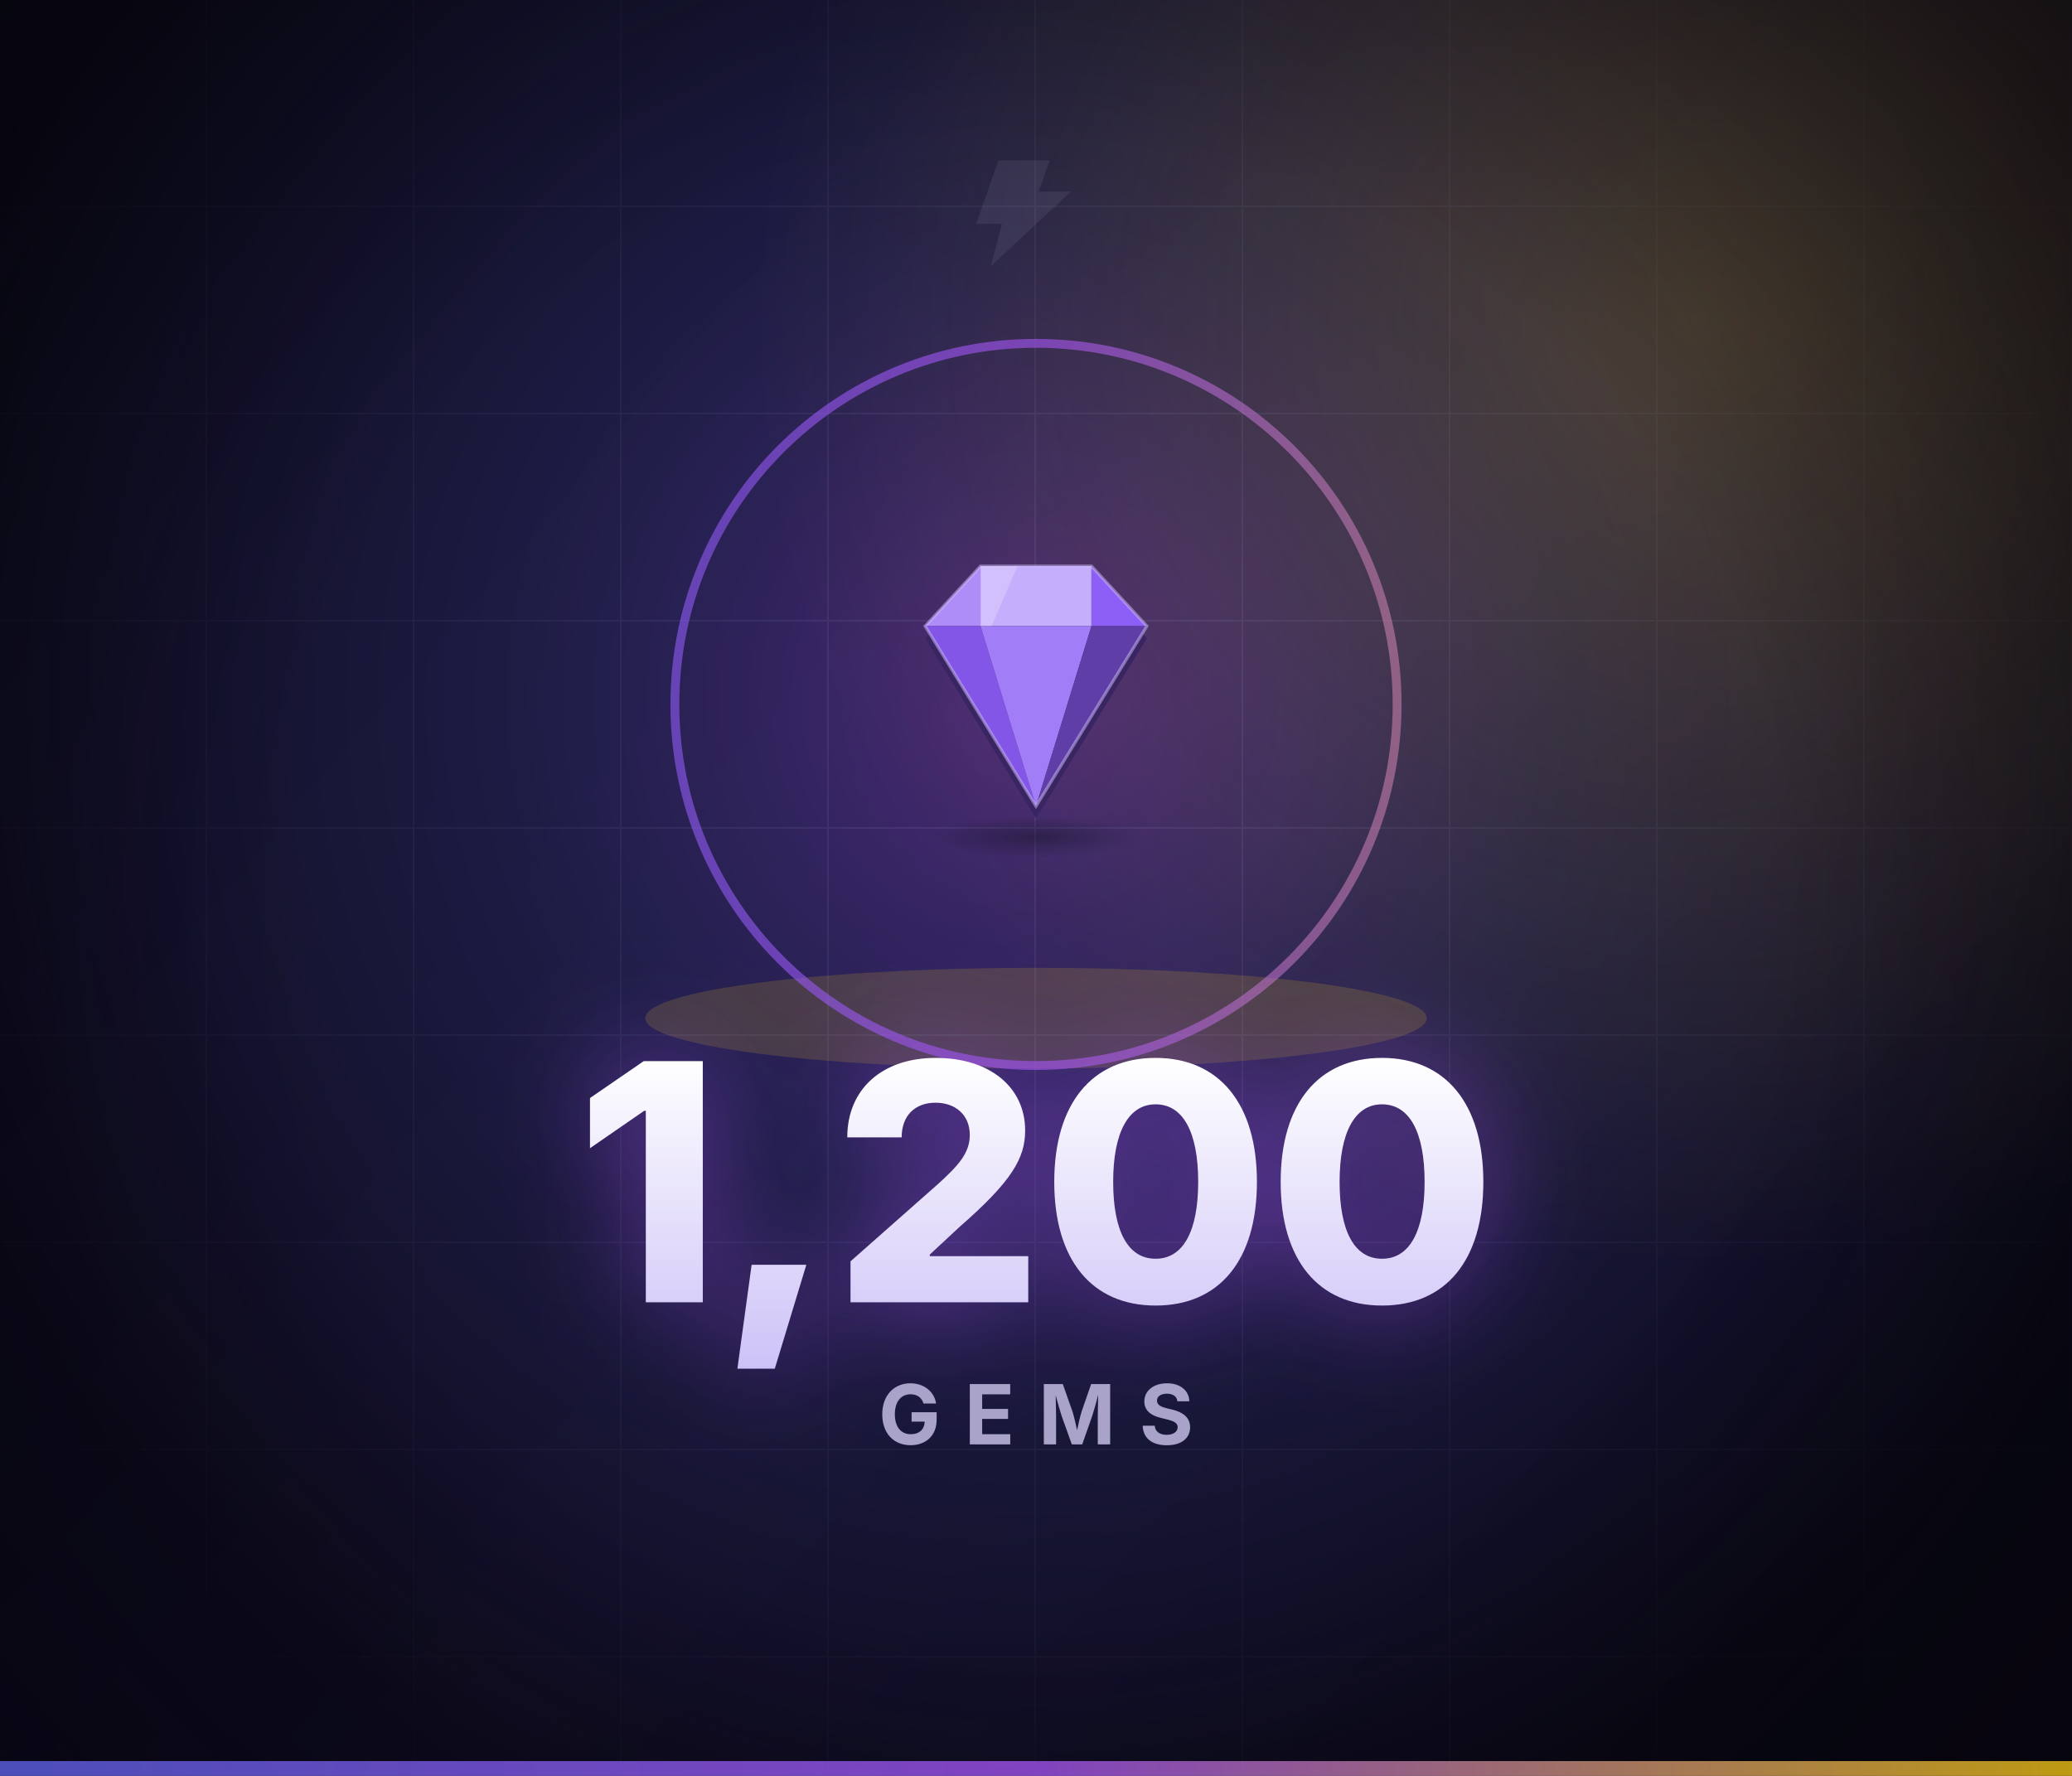
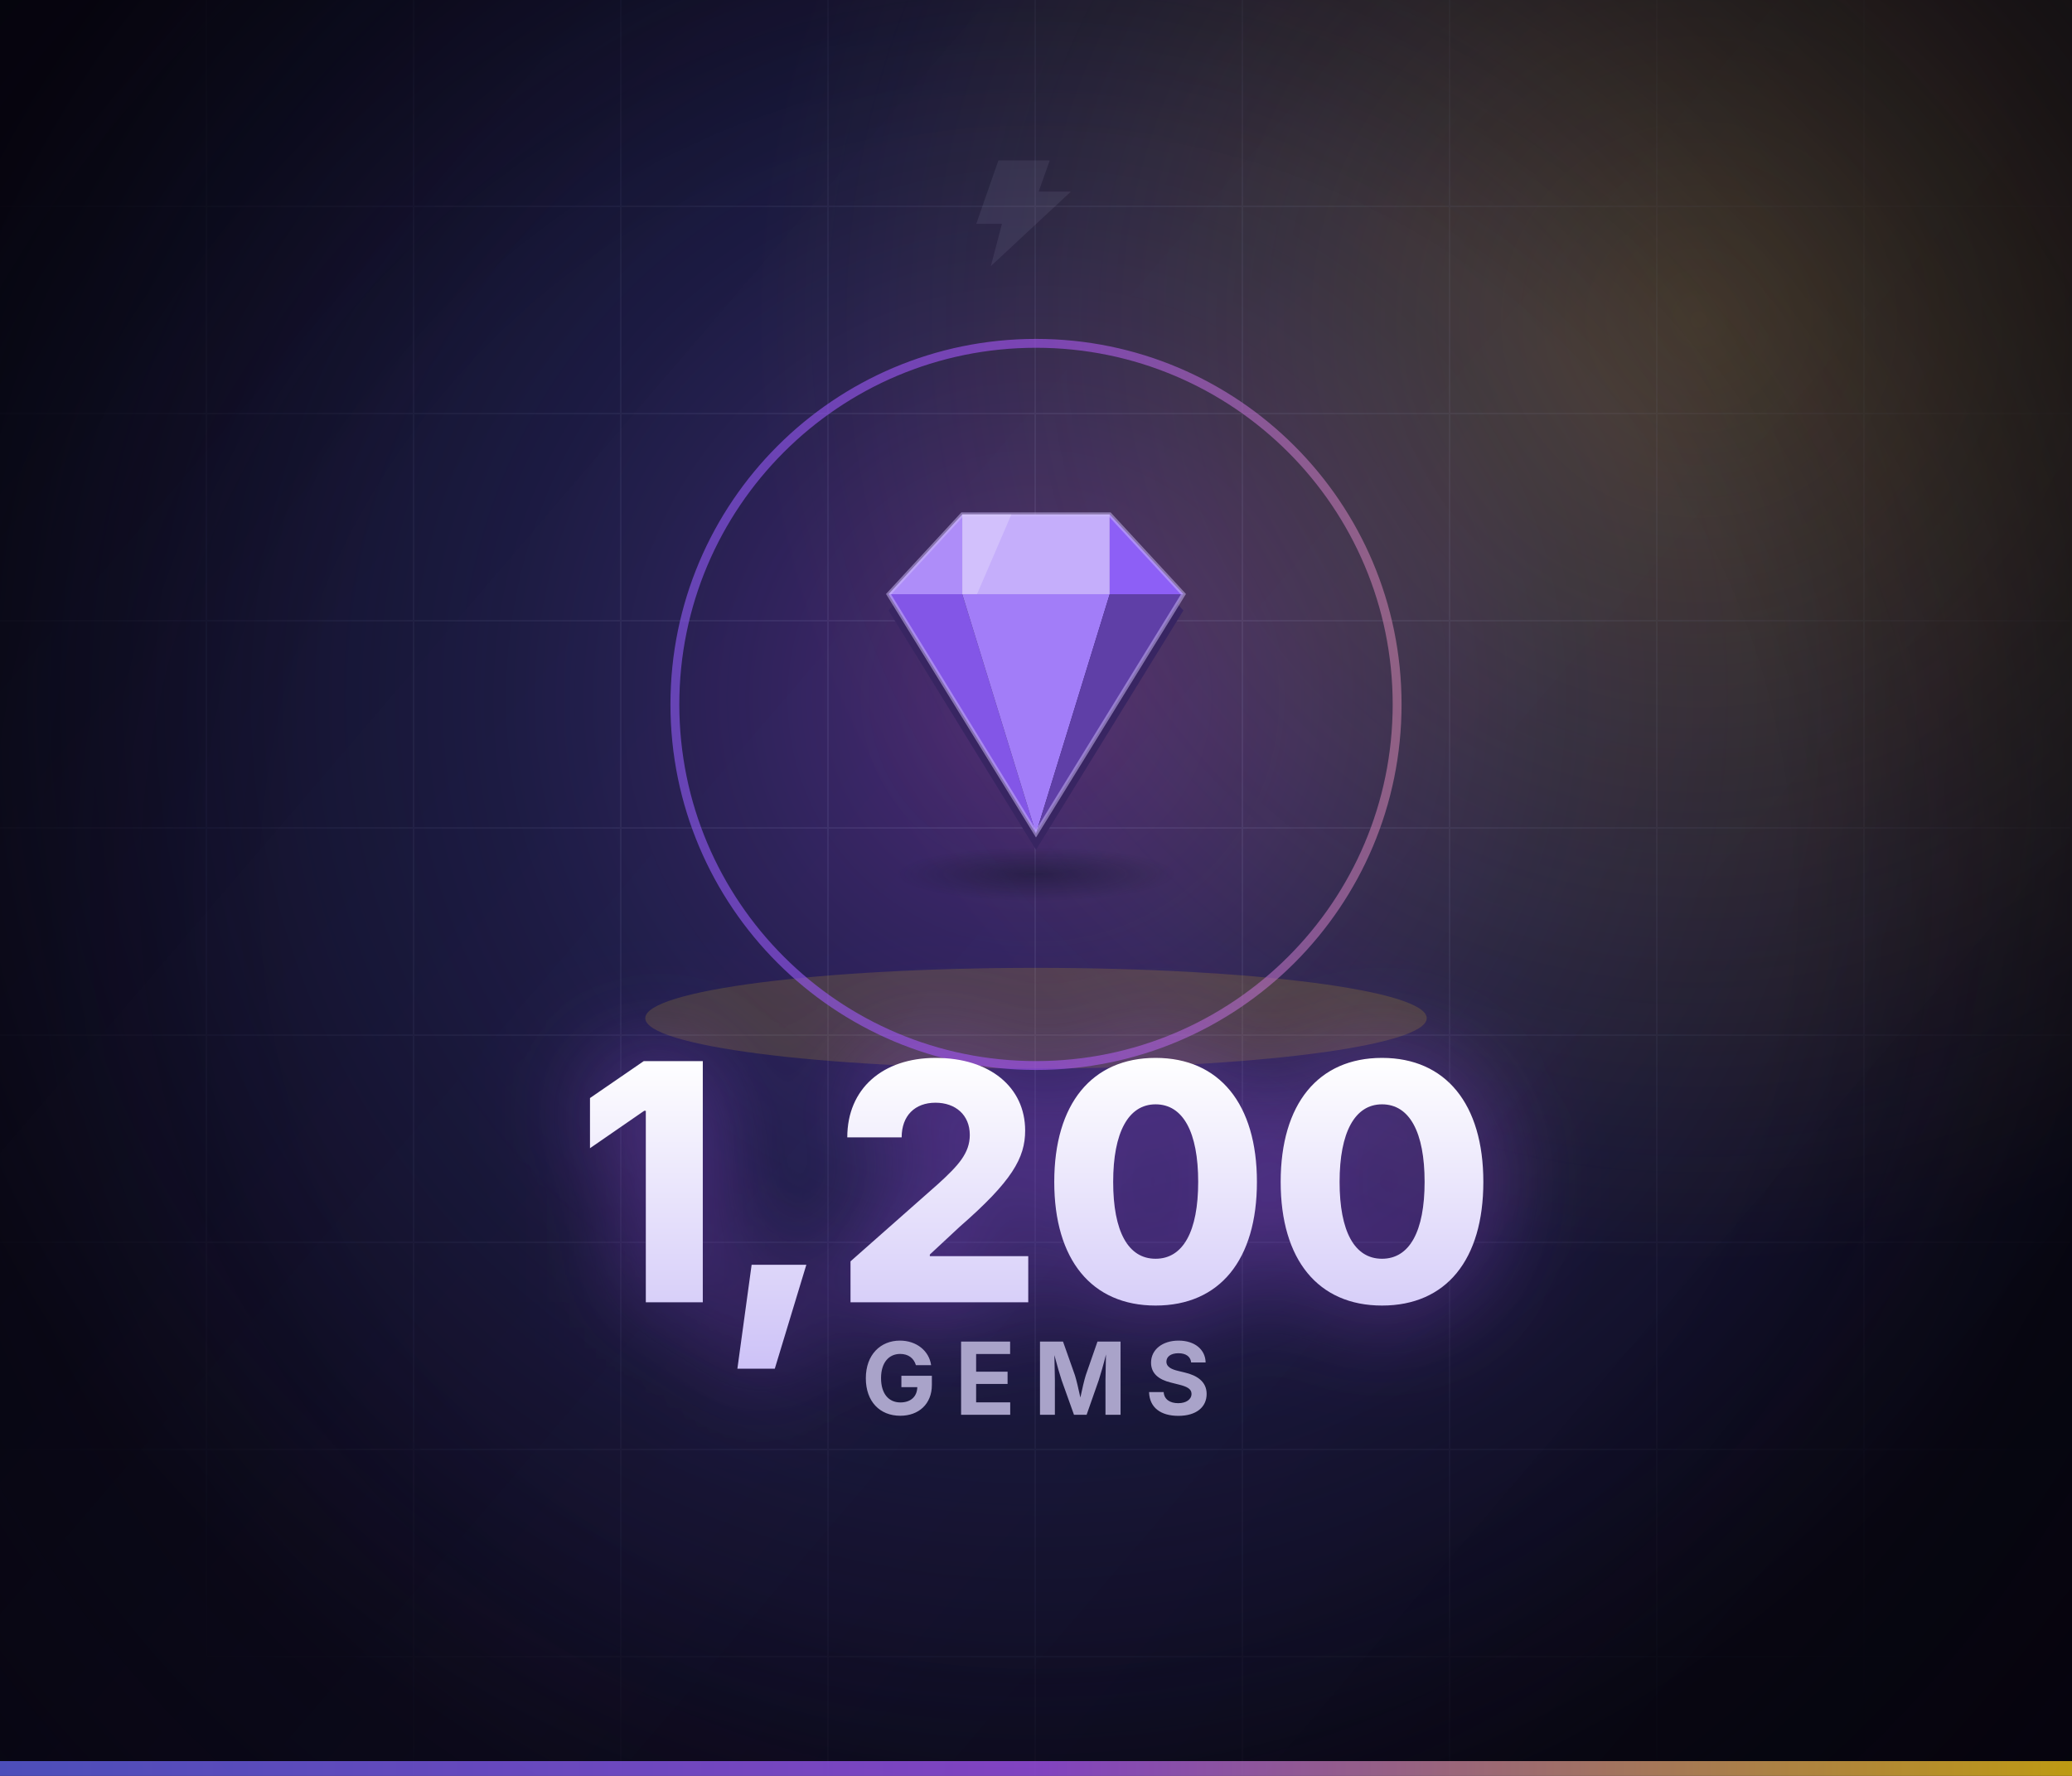
<svg xmlns="http://www.w3.org/2000/svg" viewBox="0 0 700 600" width="700" height="600" role="img" aria-label="1,200 Gems — Clash of Clans">
  <defs>
    <linearGradient id="abase" gradientUnits="userSpaceOnUse" x1="0" y1="0" x2="700" y2="600">
      <stop offset="0" stop-color="#07060f" />
      <stop offset=".55" stop-color="#0e0b1e" />
      <stop offset="1" stop-color="#07060f" />
    </linearGradient>
    <radialGradient id="abloom" gradientUnits="userSpaceOnUse" cx="350" cy="236" r="400">
      <stop offset="0" stop-color="#a855f7" stop-opacity=".42" />
      <stop offset=".45" stop-color="#6366f1" stop-opacity=".20" />
      <stop offset="1" stop-color="#6366f1" stop-opacity="0" />
    </radialGradient>
    <radialGradient id="acat" gradientUnits="userSpaceOnUse" cx="574" cy="108" r="320">
      <stop offset="0" stop-color="#facc15" stop-opacity=".22" />
      <stop offset="1" stop-color="#facc15" stop-opacity="0" />
    </radialGradient>
    <radialGradient id="avig" gradientUnits="userSpaceOnUse" cx="350" cy="300" r="504">
      <stop offset=".5" stop-color="#04030c" stop-opacity="0" />
      <stop offset="1" stop-color="#04030c" stop-opacity=".62" />
    </radialGradient>
    <radialGradient id="afade" gradientUnits="userSpaceOnUse" cx="350" cy="252" r="434">
      <stop offset="0" stop-color="#fff" stop-opacity=".85" />
      <stop offset="1" stop-color="#fff" stop-opacity="0" />
    </radialGradient>
    <mask id="amfade">
      <rect width="700" height="600" fill="url(#afade)" />
    </mask>
    <pattern id="agrid" width="70" height="70" patternUnits="userSpaceOnUse">
      <path d="M70 0V70M0 70H70" fill="none" stroke="#c7d2fe" stroke-width="1.1" />
    </pattern>
    <linearGradient id="anum" x1="0" y1="0" x2="0" y2="1">
      <stop offset="0" stop-color="#ffffff" />
      <stop offset="1" stop-color="#cdc2f7" />
    </linearGradient>
    <linearGradient id="arim" gradientUnits="userSpaceOnUse" x1="0" y1="0" x2="700" y2="0">
      <stop offset="0" stop-color="#6366f1" />
      <stop offset=".5" stop-color="#a855f7" />
      <stop offset="1" stop-color="#facc15" />
    </linearGradient>
    <filter id="ahalo" x="-40%" y="-70%" width="180%" height="240%">
      <feGaussianBlur stdDeviation="18" />
    </filter>
  </defs>
  <rect width="700" height="600" fill="url(#abase)" />
  <rect width="700" height="600" fill="url(#abloom)" />
  <rect width="700" height="600" fill="url(#acat)" />
  <rect width="700" height="600" fill="url(#agrid)" mask="url(#amfade)" opacity=".11" />
  <rect width="700" height="600" fill="url(#avig)" />
  <path transform="translate(322 44) scale(1.7)" opacity="0.08" fill="#ddd6fe" d="M9 6 L4.6 18.6 h5.1 l-2.2 8.4 L23.4 12.2 h-6.4 l2.2-6.2 z" />
  <ellipse cx="350" cy="344" rx="132" ry="17" fill="#facc15" opacity=".16" />
  <circle cx="350" cy="238" r="122" fill="none" stroke="url(#arim)" stroke-width="3" opacity=".6" />
-   <svg x="262" y="150" width="176" height="176" viewBox="0 0 512 512" preserveAspectRatio="xMidYMid meet" overflow="visible">
+   <svg x="299.27" y="172.88" width="101.45" height="130.24" viewBox="145 118 222 285" preserveAspectRatio="xMidYMid meet" overflow="visible">
    <defs>
      <radialGradient id="clash-sh1" cx="0.5" cy="0.5" r="0.5">
        <stop offset="0" stop-color="#0b1220" stop-opacity="0.4" />
        <stop offset="0.6" stop-color="#0b1220" stop-opacity="0.16" />
        <stop offset="1" stop-color="#0b1220" stop-opacity="0" />
      </radialGradient>
    </defs>
    <ellipse cx="256" cy="386" rx="104" ry="20" fill="url(#clash-sh1)" />
    <path d="M147 179L201.5 120L310.5 120L365 179L256 356Z" fill="#382562" transform="translate(0 12)" />
    <path d="M147 179L201.5 120L201.5 179Z" fill="#ae8df9" />
    <path d="M201.5 120L310.5 120L310.5 179L201.5 179Z" fill="#c5aefb" />
    <path d="M310.5 120L365 179L310.5 179Z" fill="#8d5ff6" />
    <path d="M147 179L201.5 179L256 356Z" fill="#8356e7" />
    <path d="M201.5 179L310.5 179L256 356Z" fill="#a27df8" />
    <path d="M310.5 179L365 179L256 356Z" fill="#5f3fa7" />
    <path d="M147 179L201.5 120L310.5 120L365 179L256 356Z" fill="none" stroke="#d1befb" stroke-opacity="0.5" stroke-width="3" />
    <path d="M201.5 120L237.83 120L212.4 179L201.5 179Z" fill="#fff" opacity="0.22" />
  </svg>
  <text x="350" y="440" text-anchor="middle" font-family="Inter, system-ui, sans-serif" font-size="112" font-weight="800" letter-spacing="-1" fill="#a855f7" filter="url(#ahalo)" opacity=".55">1,200</text>
  <text x="350" y="440" text-anchor="middle" font-family="Inter, system-ui, sans-serif" font-size="112" font-weight="800" letter-spacing="-1" fill="url(#anum)">1,200</text>
-   <text x="350" y="488" text-anchor="middle" font-family="Inter, system-ui, sans-serif" font-size="28" font-weight="700" letter-spacing="8" fill="#a9a3c9">GEMS</text>
+   <text x="350" y="478" text-anchor="middle" font-family="Inter, system-ui, sans-serif" font-size="34" font-weight="700" letter-spacing="6" fill="#a9a3c9">GEMS</text>
  <rect x="0" y="595" width="700" height="5" fill="url(#arim)" opacity=".75" />
</svg>
